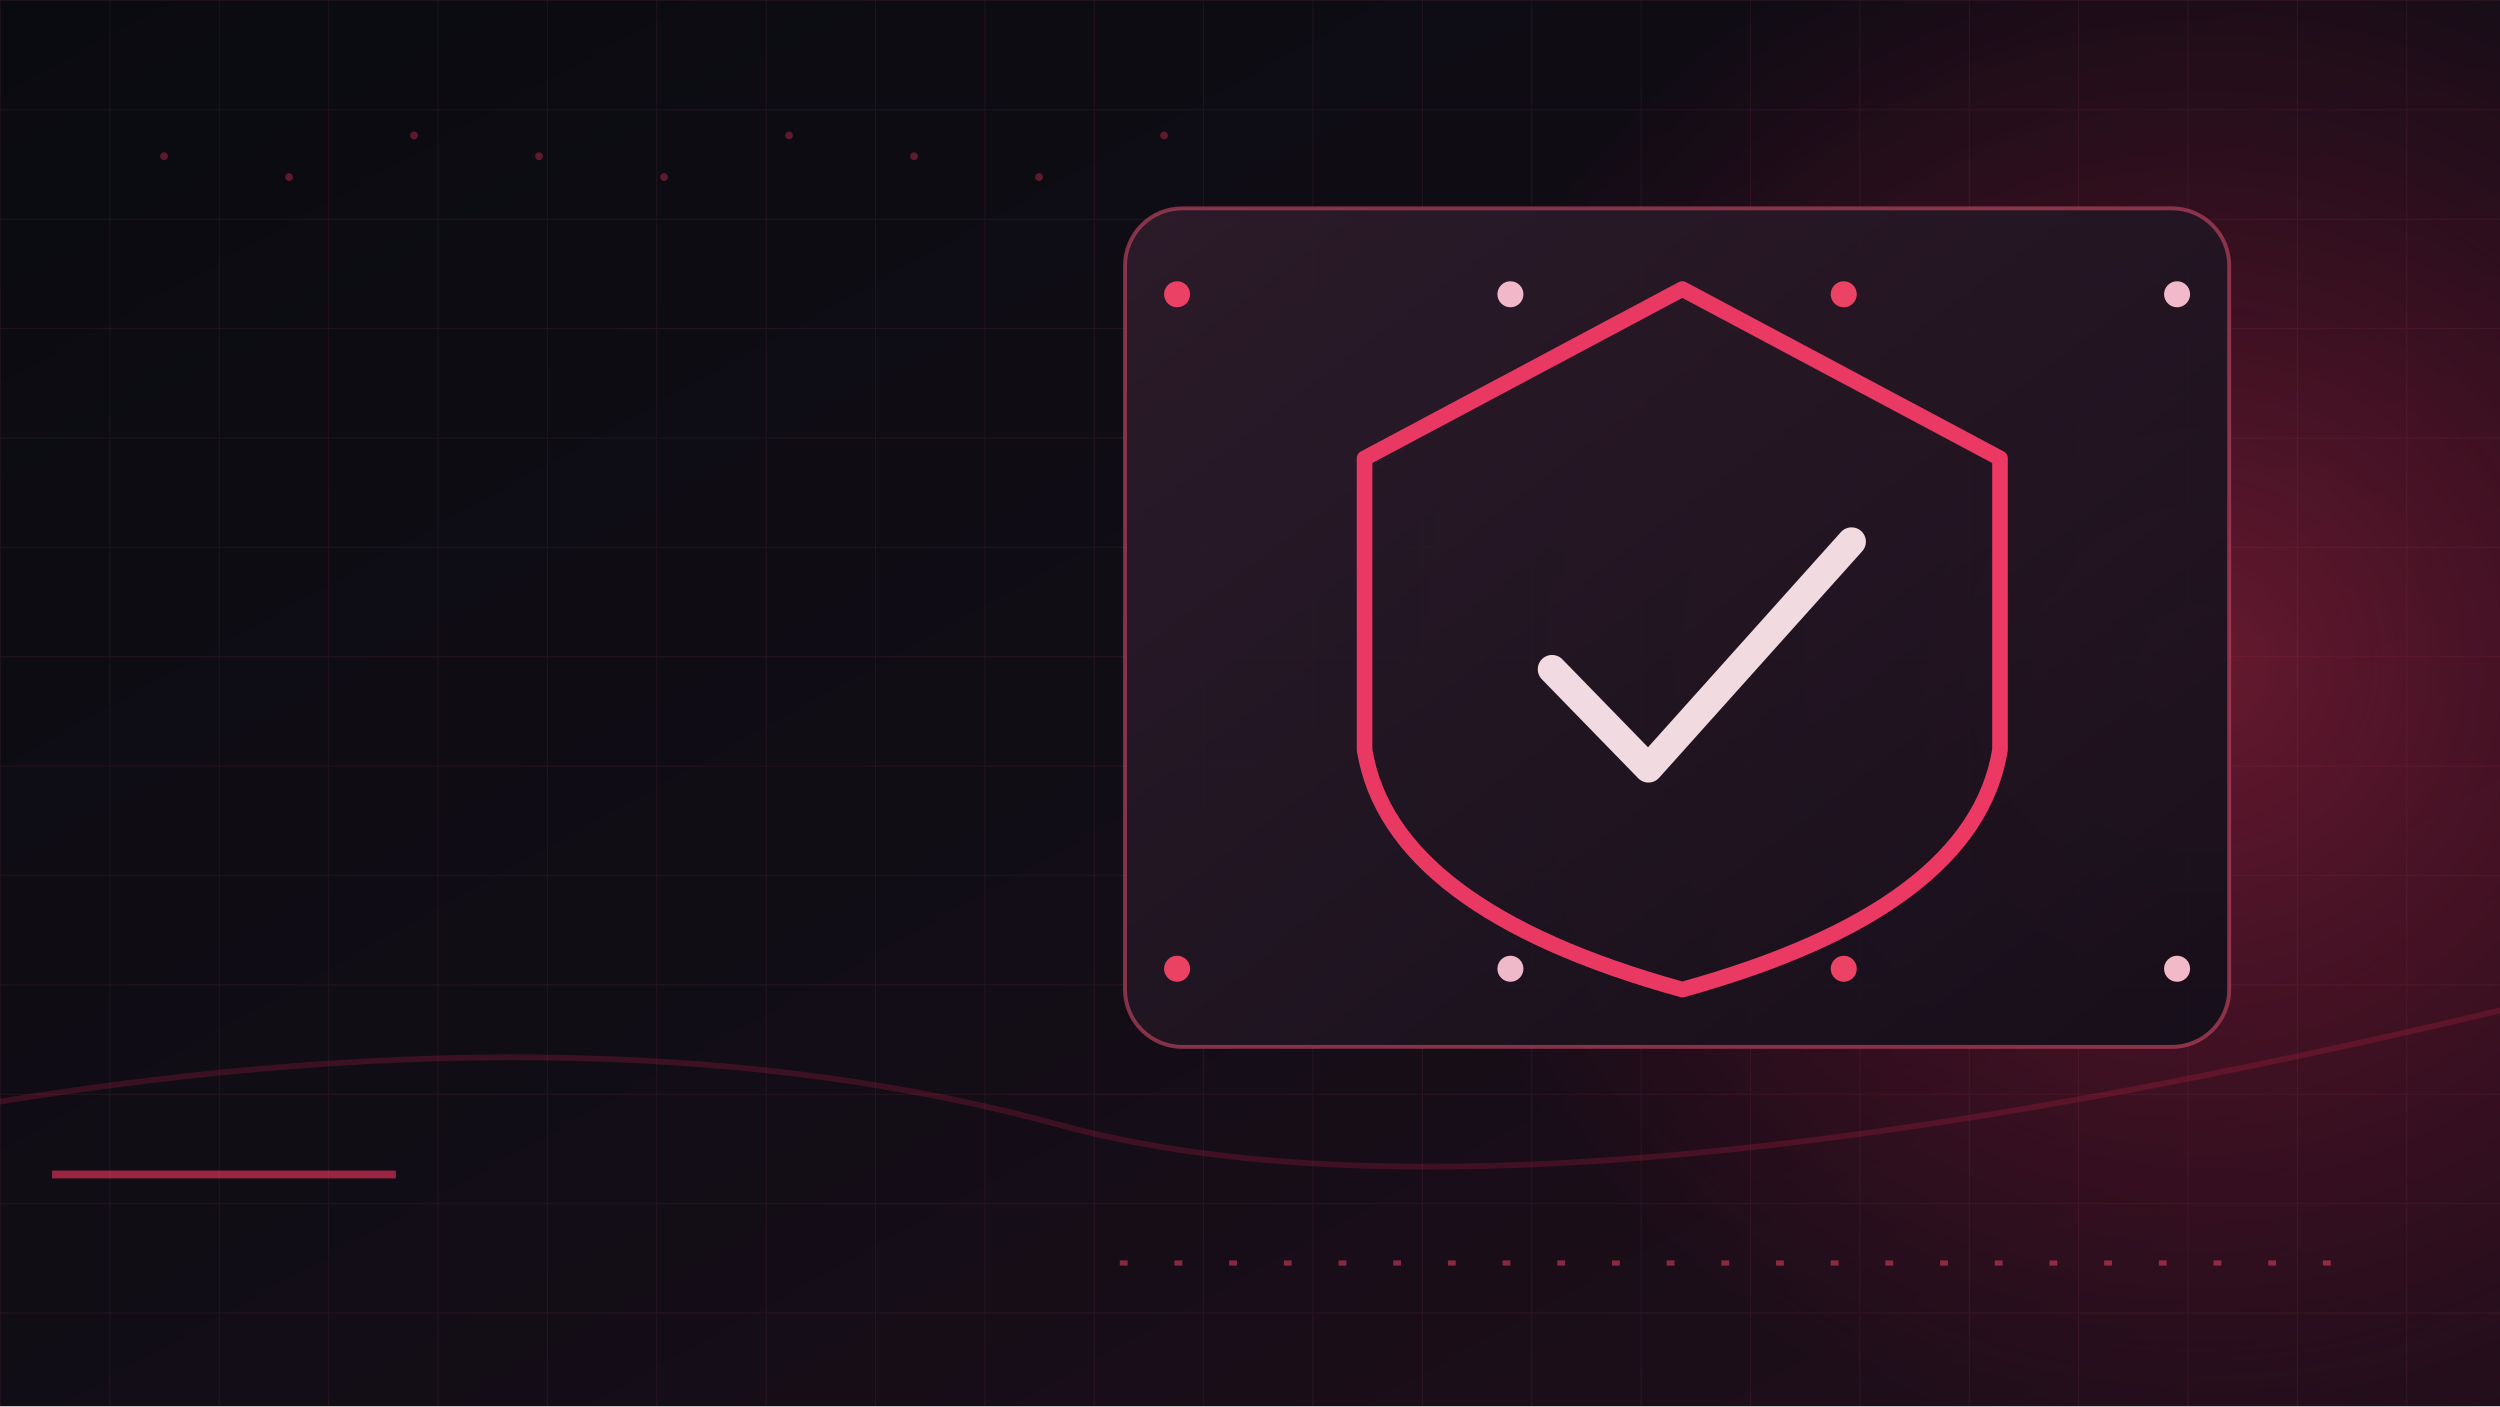
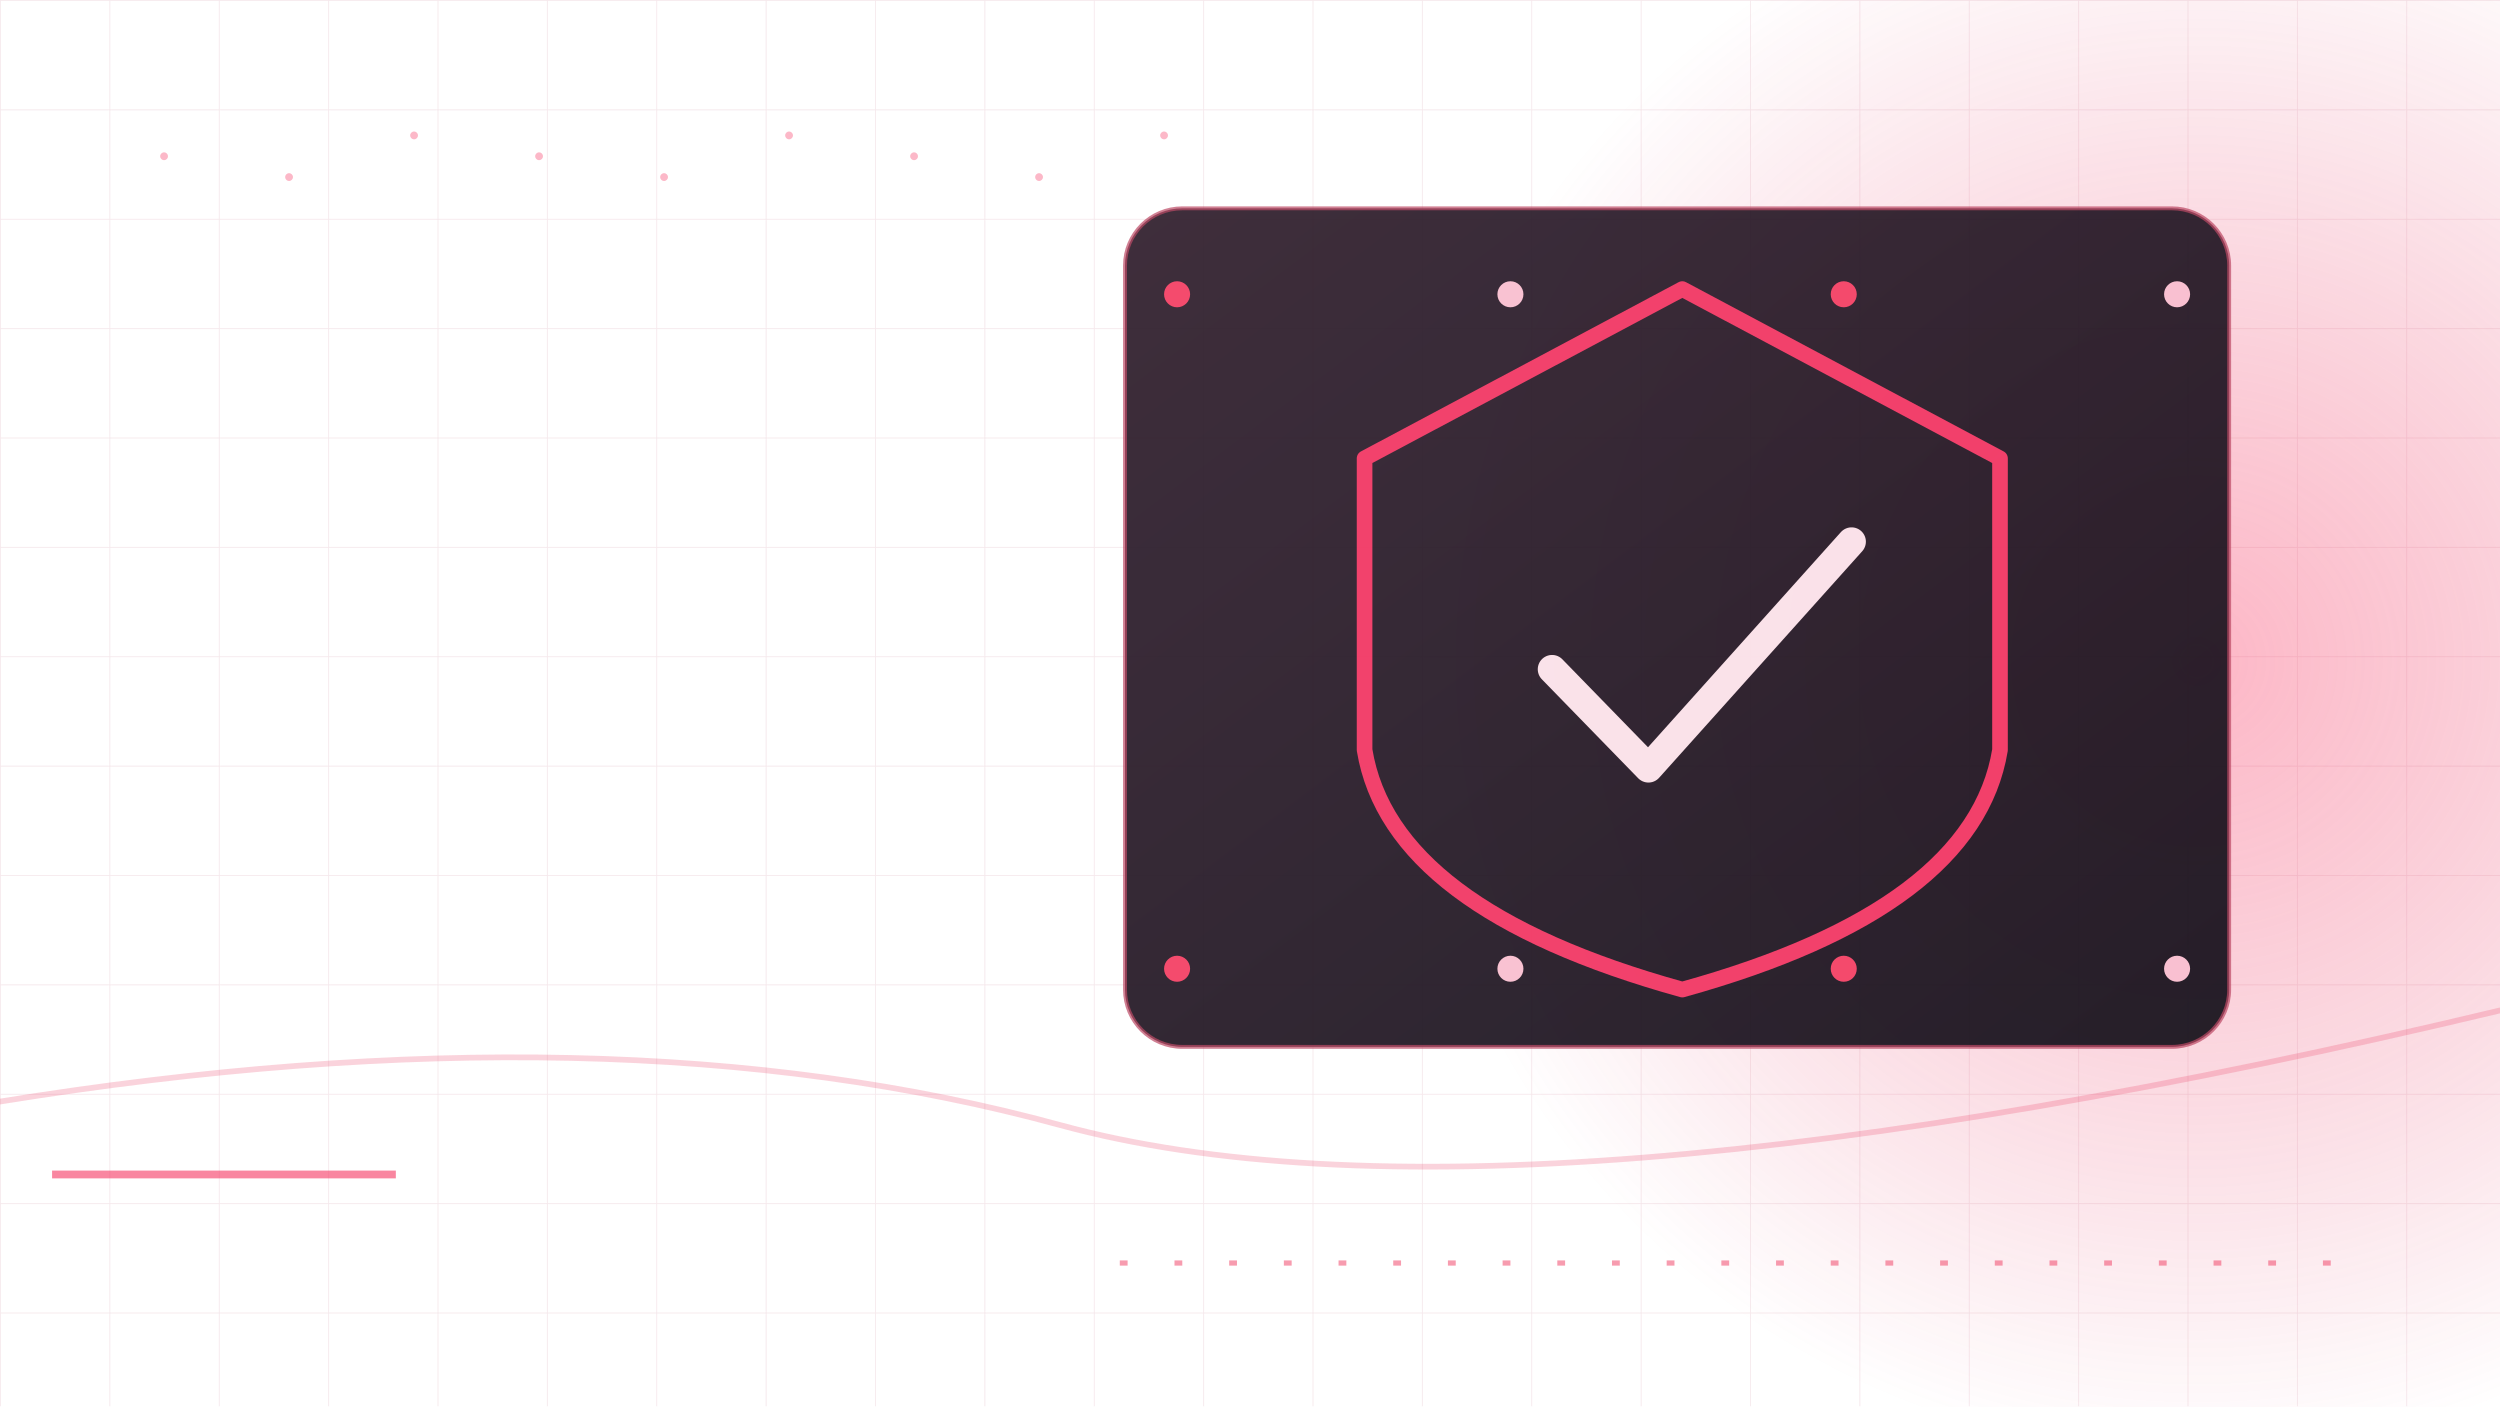
<svg xmlns="http://www.w3.org/2000/svg" width="960" height="540" viewBox="0 0 960 540" role="img" aria-labelledby="title desc">
  <defs>
    <linearGradient id="bg" x1="0" y1="0" x2="1" y2="1">
      <stop stop-color="#0a0b11" />
      <stop offset=".55" stop-color="#120d16" />
      <stop offset="1" stop-color="#220e1b" />
    </linearGradient>
    <linearGradient id="glass" x1="0" y1="0" x2="1" y2="1">
      <stop stop-color="#2f1c2b" stop-opacity=".96" />
      <stop offset="1" stop-color="#130f19" stop-opacity=".96" />
    </linearGradient>
    <linearGradient id="red" x1="0" y1="0" x2=".9" y2="1">
      <stop stop-color="#ff698c" />
      <stop offset=".42" stop-color="#ff2145" />
      <stop offset="1" stop-color="#a70735" />
    </linearGradient>
    <radialGradient id="glow">
      <stop stop-color="#fa315d" stop-opacity=".35" />
      <stop offset="1" stop-color="#d80c40" stop-opacity="0" />
    </radialGradient>
    <pattern id="grid" width="42" height="42" patternUnits="userSpaceOnUse">
      <path d="M42 0H0V42" fill="none" stroke="#b34b68" stroke-width=".65" opacity=".28" />
    </pattern>
  </defs>
-   <rect x="0" y="0" width="960" height="540" fill="url(#bg)" />
+   <rect x="0" y="0" width="960" height="540" fill="none" />
  <rect x="0" y="0" width="960" height="540" fill="url(#grid)" opacity=".45" />
  <circle cx="843" cy="254" r="305" fill="url(#glow)" />
  <path d="M0 423Q235 385 407 432T960 388" fill="none" stroke="#e7244e" stroke-width="2.2" stroke-linecap="round" stroke-linejoin="round" opacity=".2" />
  <circle cx="63" cy="60" r="1.5" fill="#f73460" opacity=".35" />
  <circle cx="111" cy="68" r="1.5" fill="#f73460" opacity=".35" />
  <circle cx="159" cy="52" r="1.5" fill="#f73460" opacity=".35" />
  <circle cx="207" cy="60" r="1.5" fill="#f73460" opacity=".35" />
  <circle cx="255" cy="68" r="1.5" fill="#f73460" opacity=".35" />
  <circle cx="303" cy="52" r="1.5" fill="#f73460" opacity=".35" />
  <circle cx="351" cy="60" r="1.5" fill="#f73460" opacity=".35" />
  <circle cx="399" cy="68" r="1.5" fill="#f73460" opacity=".35" />
  <circle cx="447" cy="52" r="1.5" fill="#f73460" opacity=".35" />
  <g opacity=".96">
    <g transform="translate(432 80) scale(1)">
      <rect x="0" y="0" width="424" height="322" fill="url(#glass)" rx="22" stroke="#b94360" stroke-opacity=".7" stroke-width="1.5" />
      <path d="M214 31 336 96V208Q326 269 214 300Q102 269 92 208V96Z" fill="none" stroke="#f13a66" stroke-width="6" stroke-linecap="round" stroke-linejoin="round" />
      <path d="M164 177l37 38 78-87" fill="none" stroke="#fae2e9" stroke-width="11" stroke-linecap="round" stroke-linejoin="round" />
      <circle cx="20" cy="33" r="5" fill="#f44467" />
      <circle cx="148" cy="33" r="5" fill="#f9bfd0" />
      <circle cx="276" cy="33" r="5" fill="#f44467" />
      <circle cx="404" cy="33" r="5" fill="#f9bfd0" />
      <circle cx="20" cy="292" r="5" fill="#f44467" />
      <circle cx="148" cy="292" r="5" fill="#f9bfd0" />
      <circle cx="276" cy="292" r="5" fill="#f44467" />
      <circle cx="404" cy="292" r="5" fill="#f9bfd0" />
    </g>
  </g>
  <path d="M430 485H912" stroke="#f04265" stroke-width="2" stroke-dasharray="3 18" opacity=".52" />
  <path d="M20 451H152" stroke="#f53661" stroke-width="3" opacity=".6" />
</svg>
